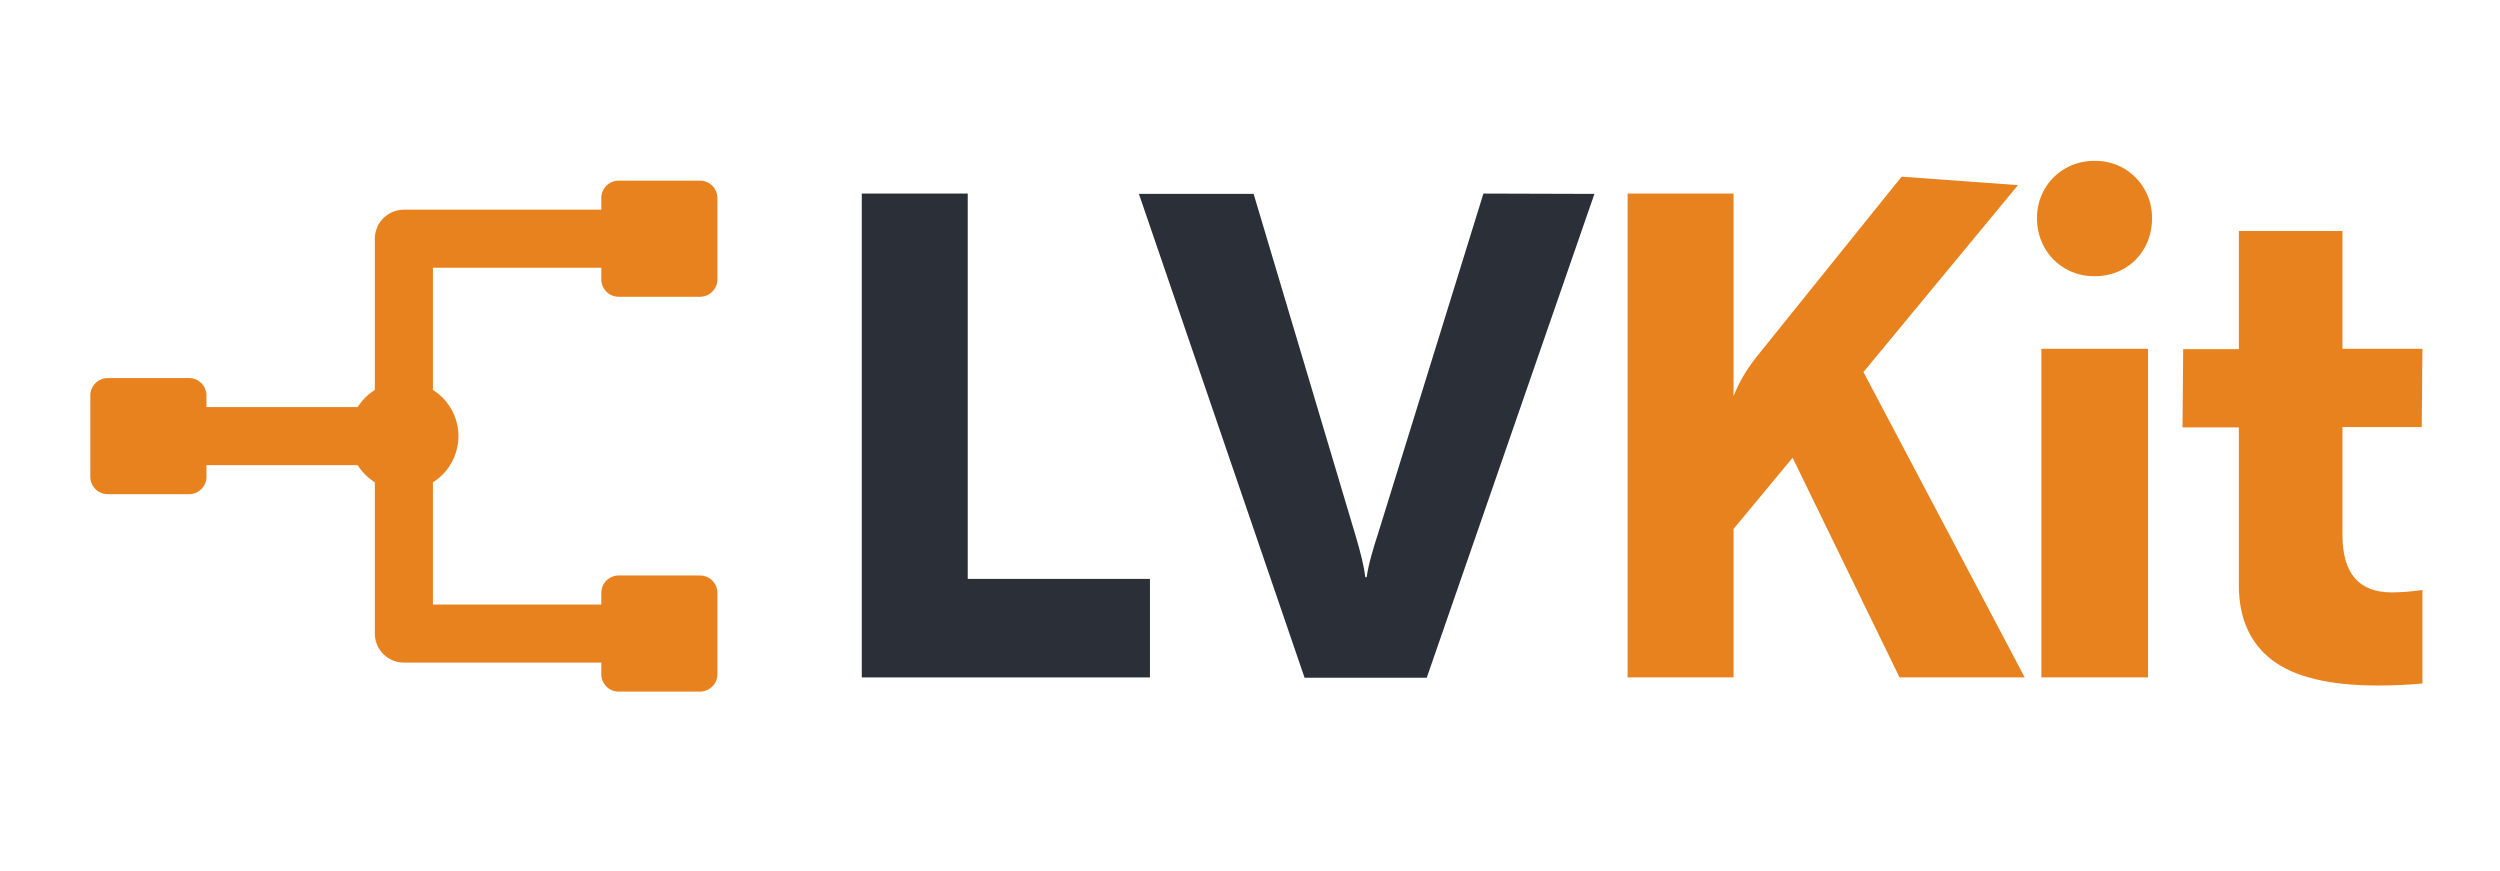
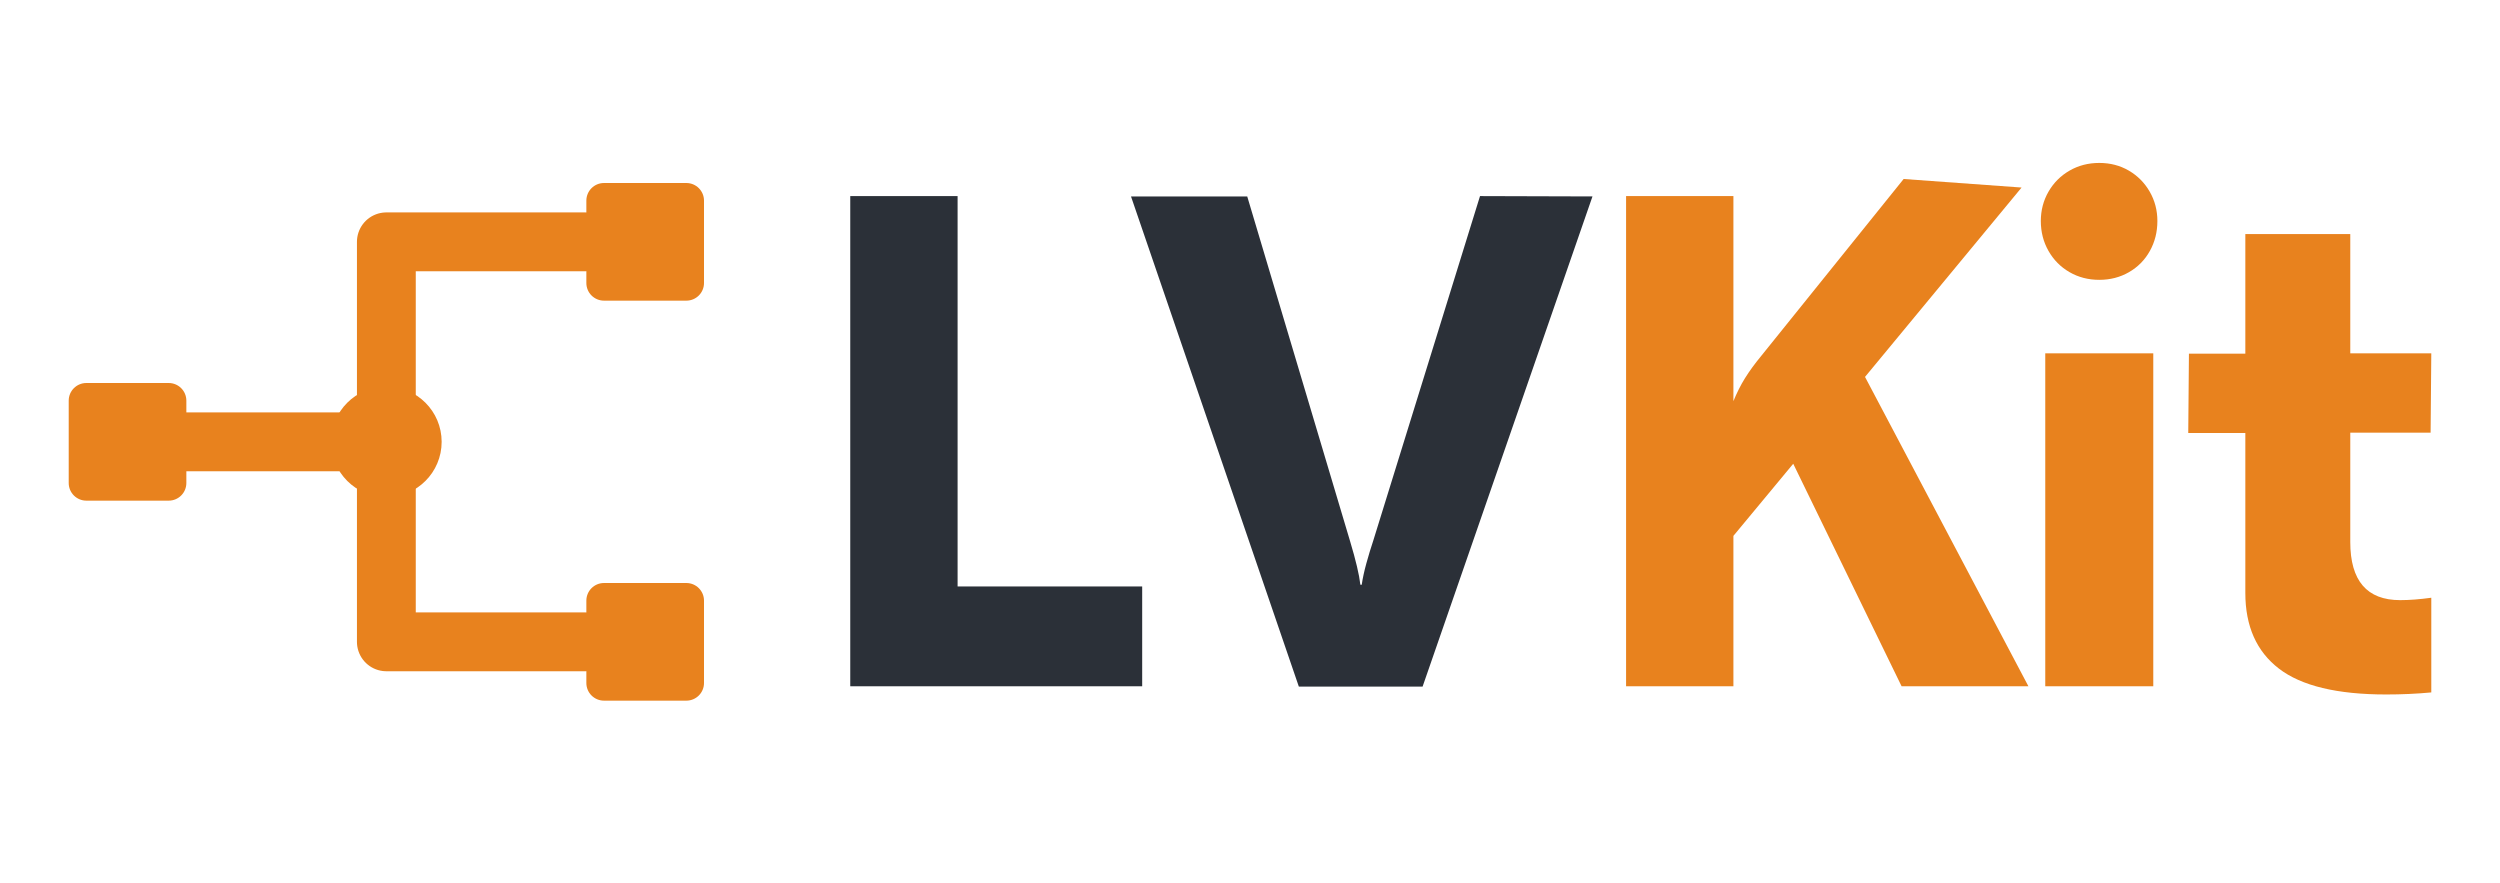
- <svg xmlns="http://www.w3.org/2000/svg" viewBox="0 0 155 54" width="155" height="54" role="img" aria-label="LVkit">
+ <svg xmlns="http://www.w3.org/2000/svg" viewBox="1.60 0 152.59 54" width="153" height="54" role="img" aria-label="LVkit">
  <g transform="translate(2,4) scale(0.72)">
    <path d="M15 32 H32 M32 32 V15 H49 M32 32 V49 H49" fill="none" stroke="#e8821e" stroke-width="5" stroke-linecap="round" stroke-linejoin="round" />
    <rect x="5" y="27" width="10" height="10" rx="1.5" fill="#e8821e" />
    <rect x="49" y="10" width="10" height="10" rx="1.5" fill="#e8821e" />
    <rect x="49" y="44" width="10" height="10" rx="1.5" fill="#e8821e" />
    <circle cx="32" cy="32" r="4.7" fill="#e8821e" />
  </g>
  <g transform="translate(50.0,42.0) scale(0.02092,-0.02092)">
    <g fill="#2b3038">
      <path d="M164 1434H478V292H1018V0H164Z" transform="translate(0.0,0)" />
      <path d="M10 1433H350L651 424Q676 341 681 297H685Q689 325 698.5 359.5Q708 394 719 427L1031 1434L1360 1433L863 -1H501Z" transform="translate(975.3,0)" />
    </g>
    <g fill="#e8821e">
      <path d="M653 651 478 440V0H164V1434H478V834Q493 871 512.0 901.5Q531 932 559 966L976 1484L1321 1459L863 905L1341 0H970Z" transform="translate(2269.6,0)" />
      <path d="M120 1361Q120 1408 142.5 1447.0Q165 1486 204.0 1508.5Q243 1531 291 1531Q339 1531 377.5 1508.5Q416 1486 438.5 1447.0Q461 1408 461 1361Q461 1313 439.0 1273.5Q417 1234 378.0 1211.5Q339 1189 291 1189Q243 1189 204.0 1211.5Q165 1234 142.5 1273.5Q120 1313 120 1361ZM133 974H449V0H133Z" transform="translate(3526.9,0)" />
      <path d="M661 252Q701 252 752 259V-18Q688 -24 620 -24Q405 -24 306.5 51.5Q208 127 208 273V741H41L43 973H208V1323H515V974H752L750 742H515V422Q515 252 661 252Z" transform="translate(4037.2,0)" />
    </g>
  </g>
</svg>
